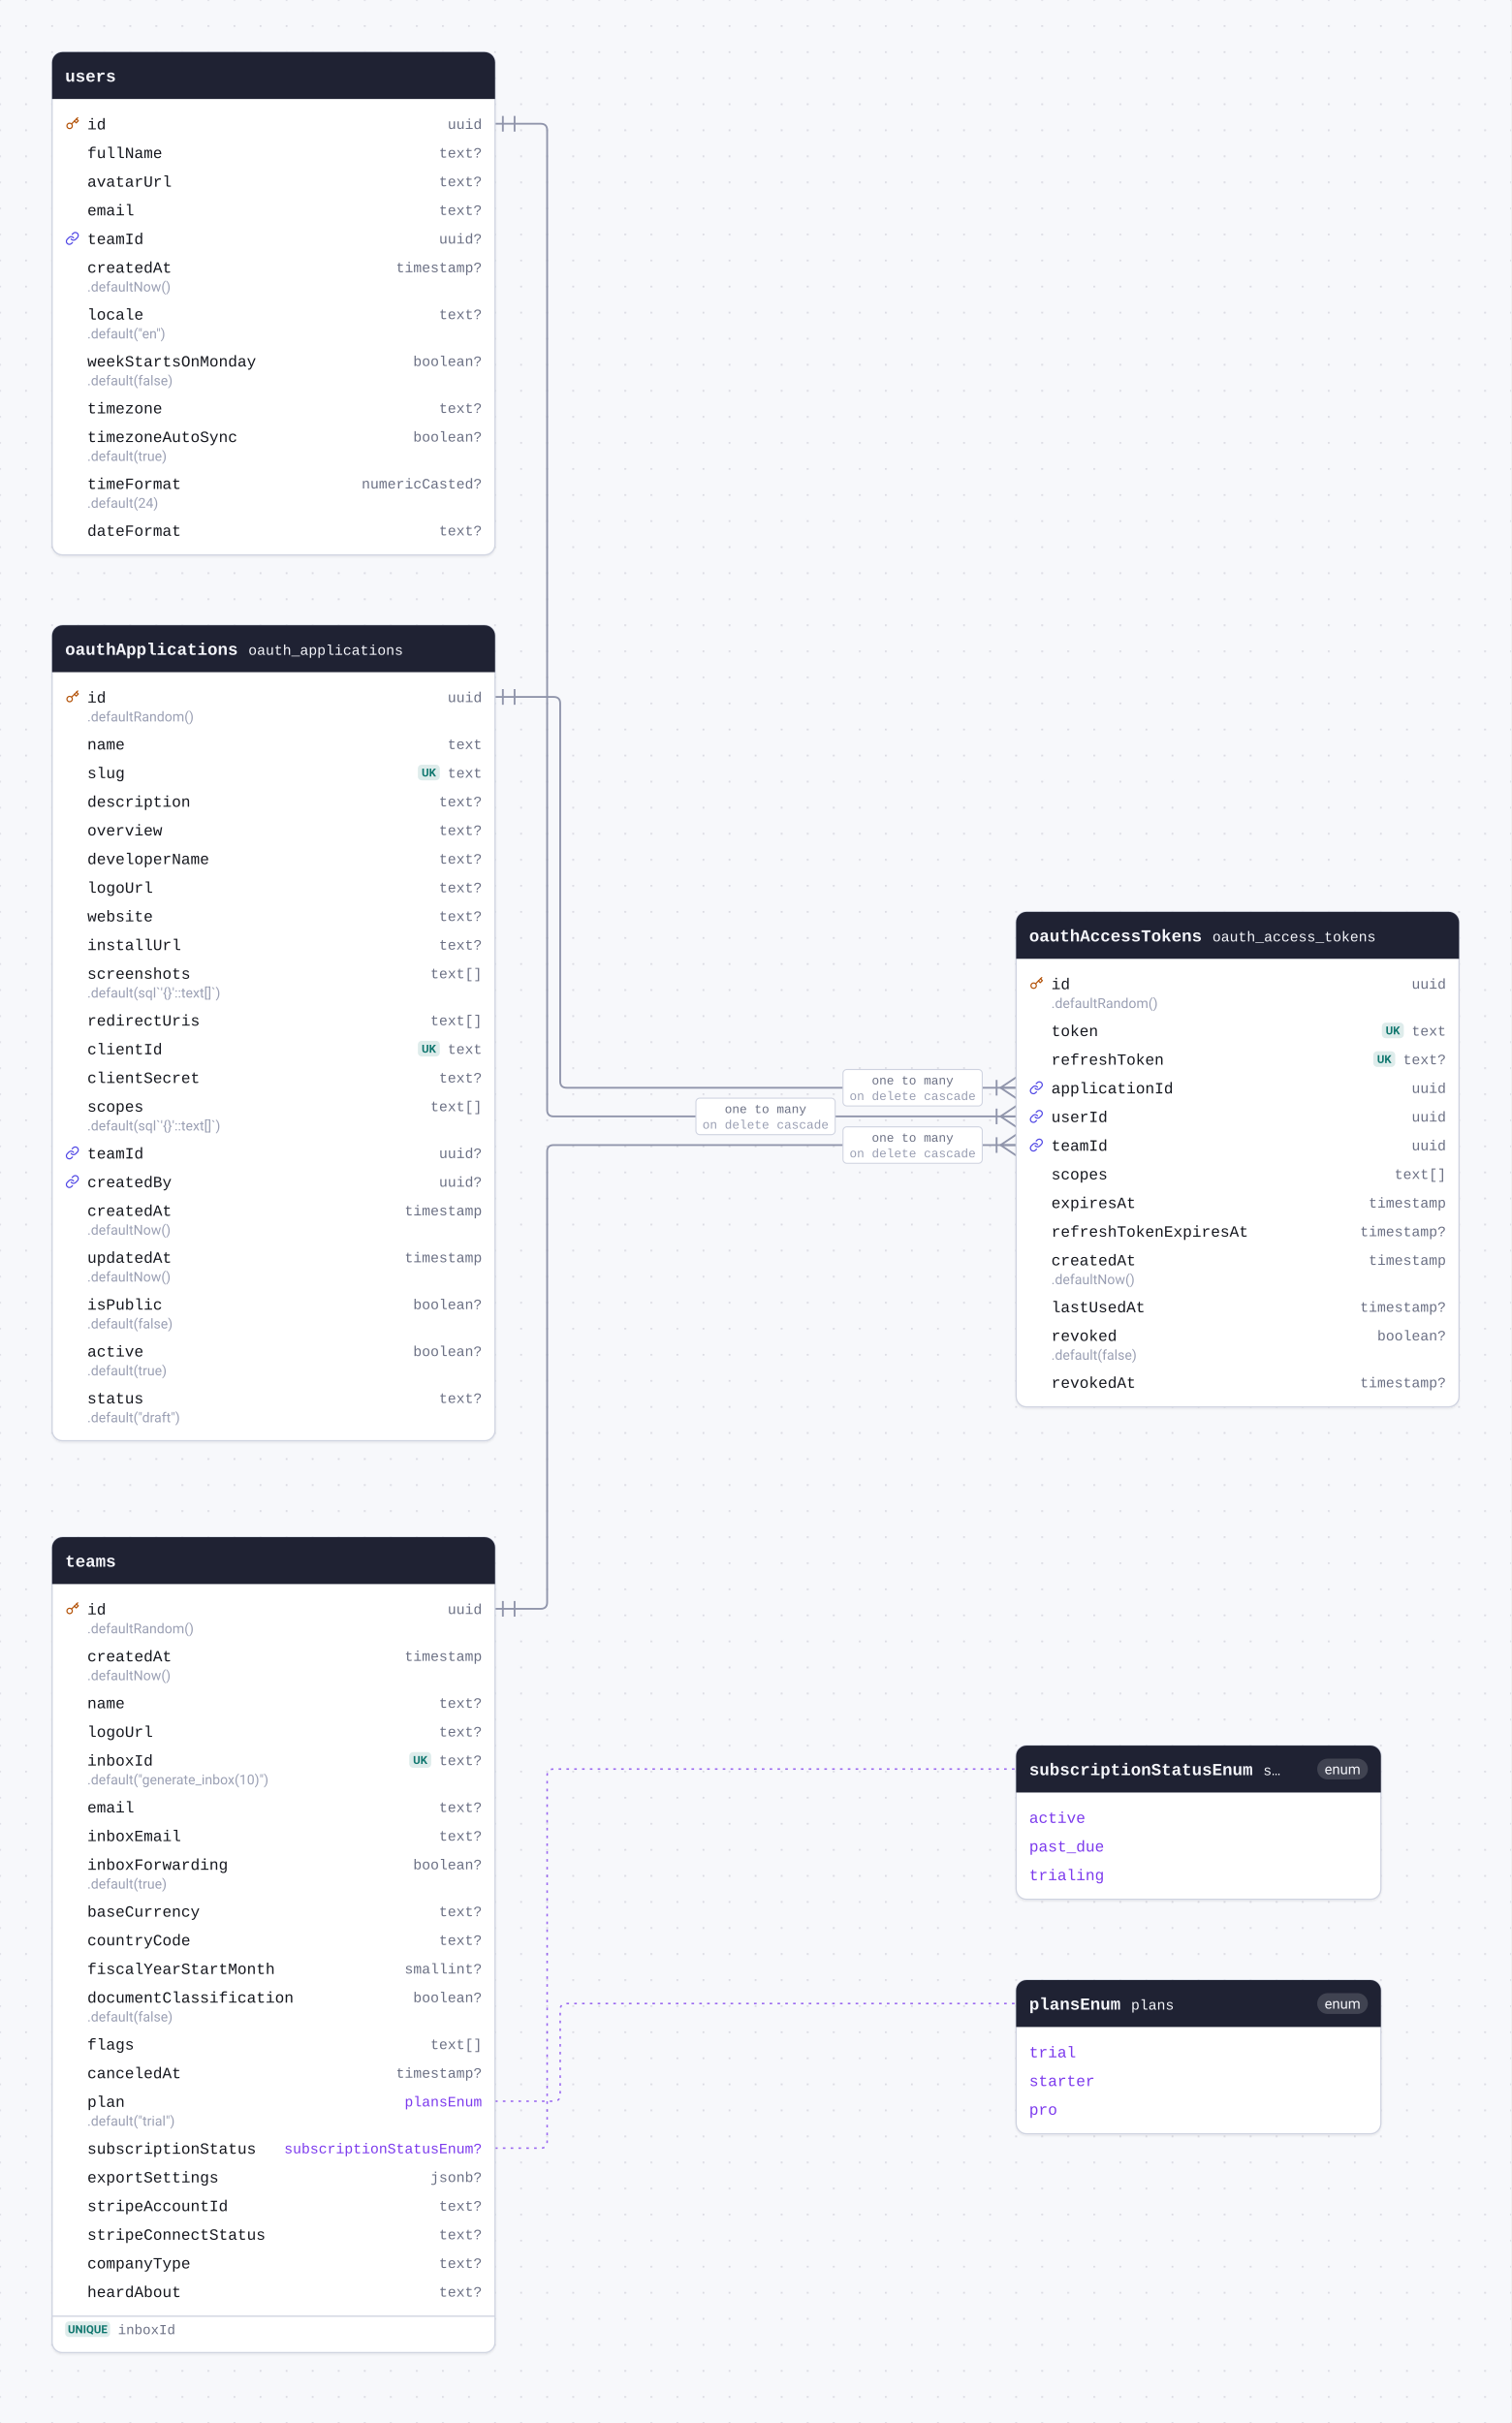
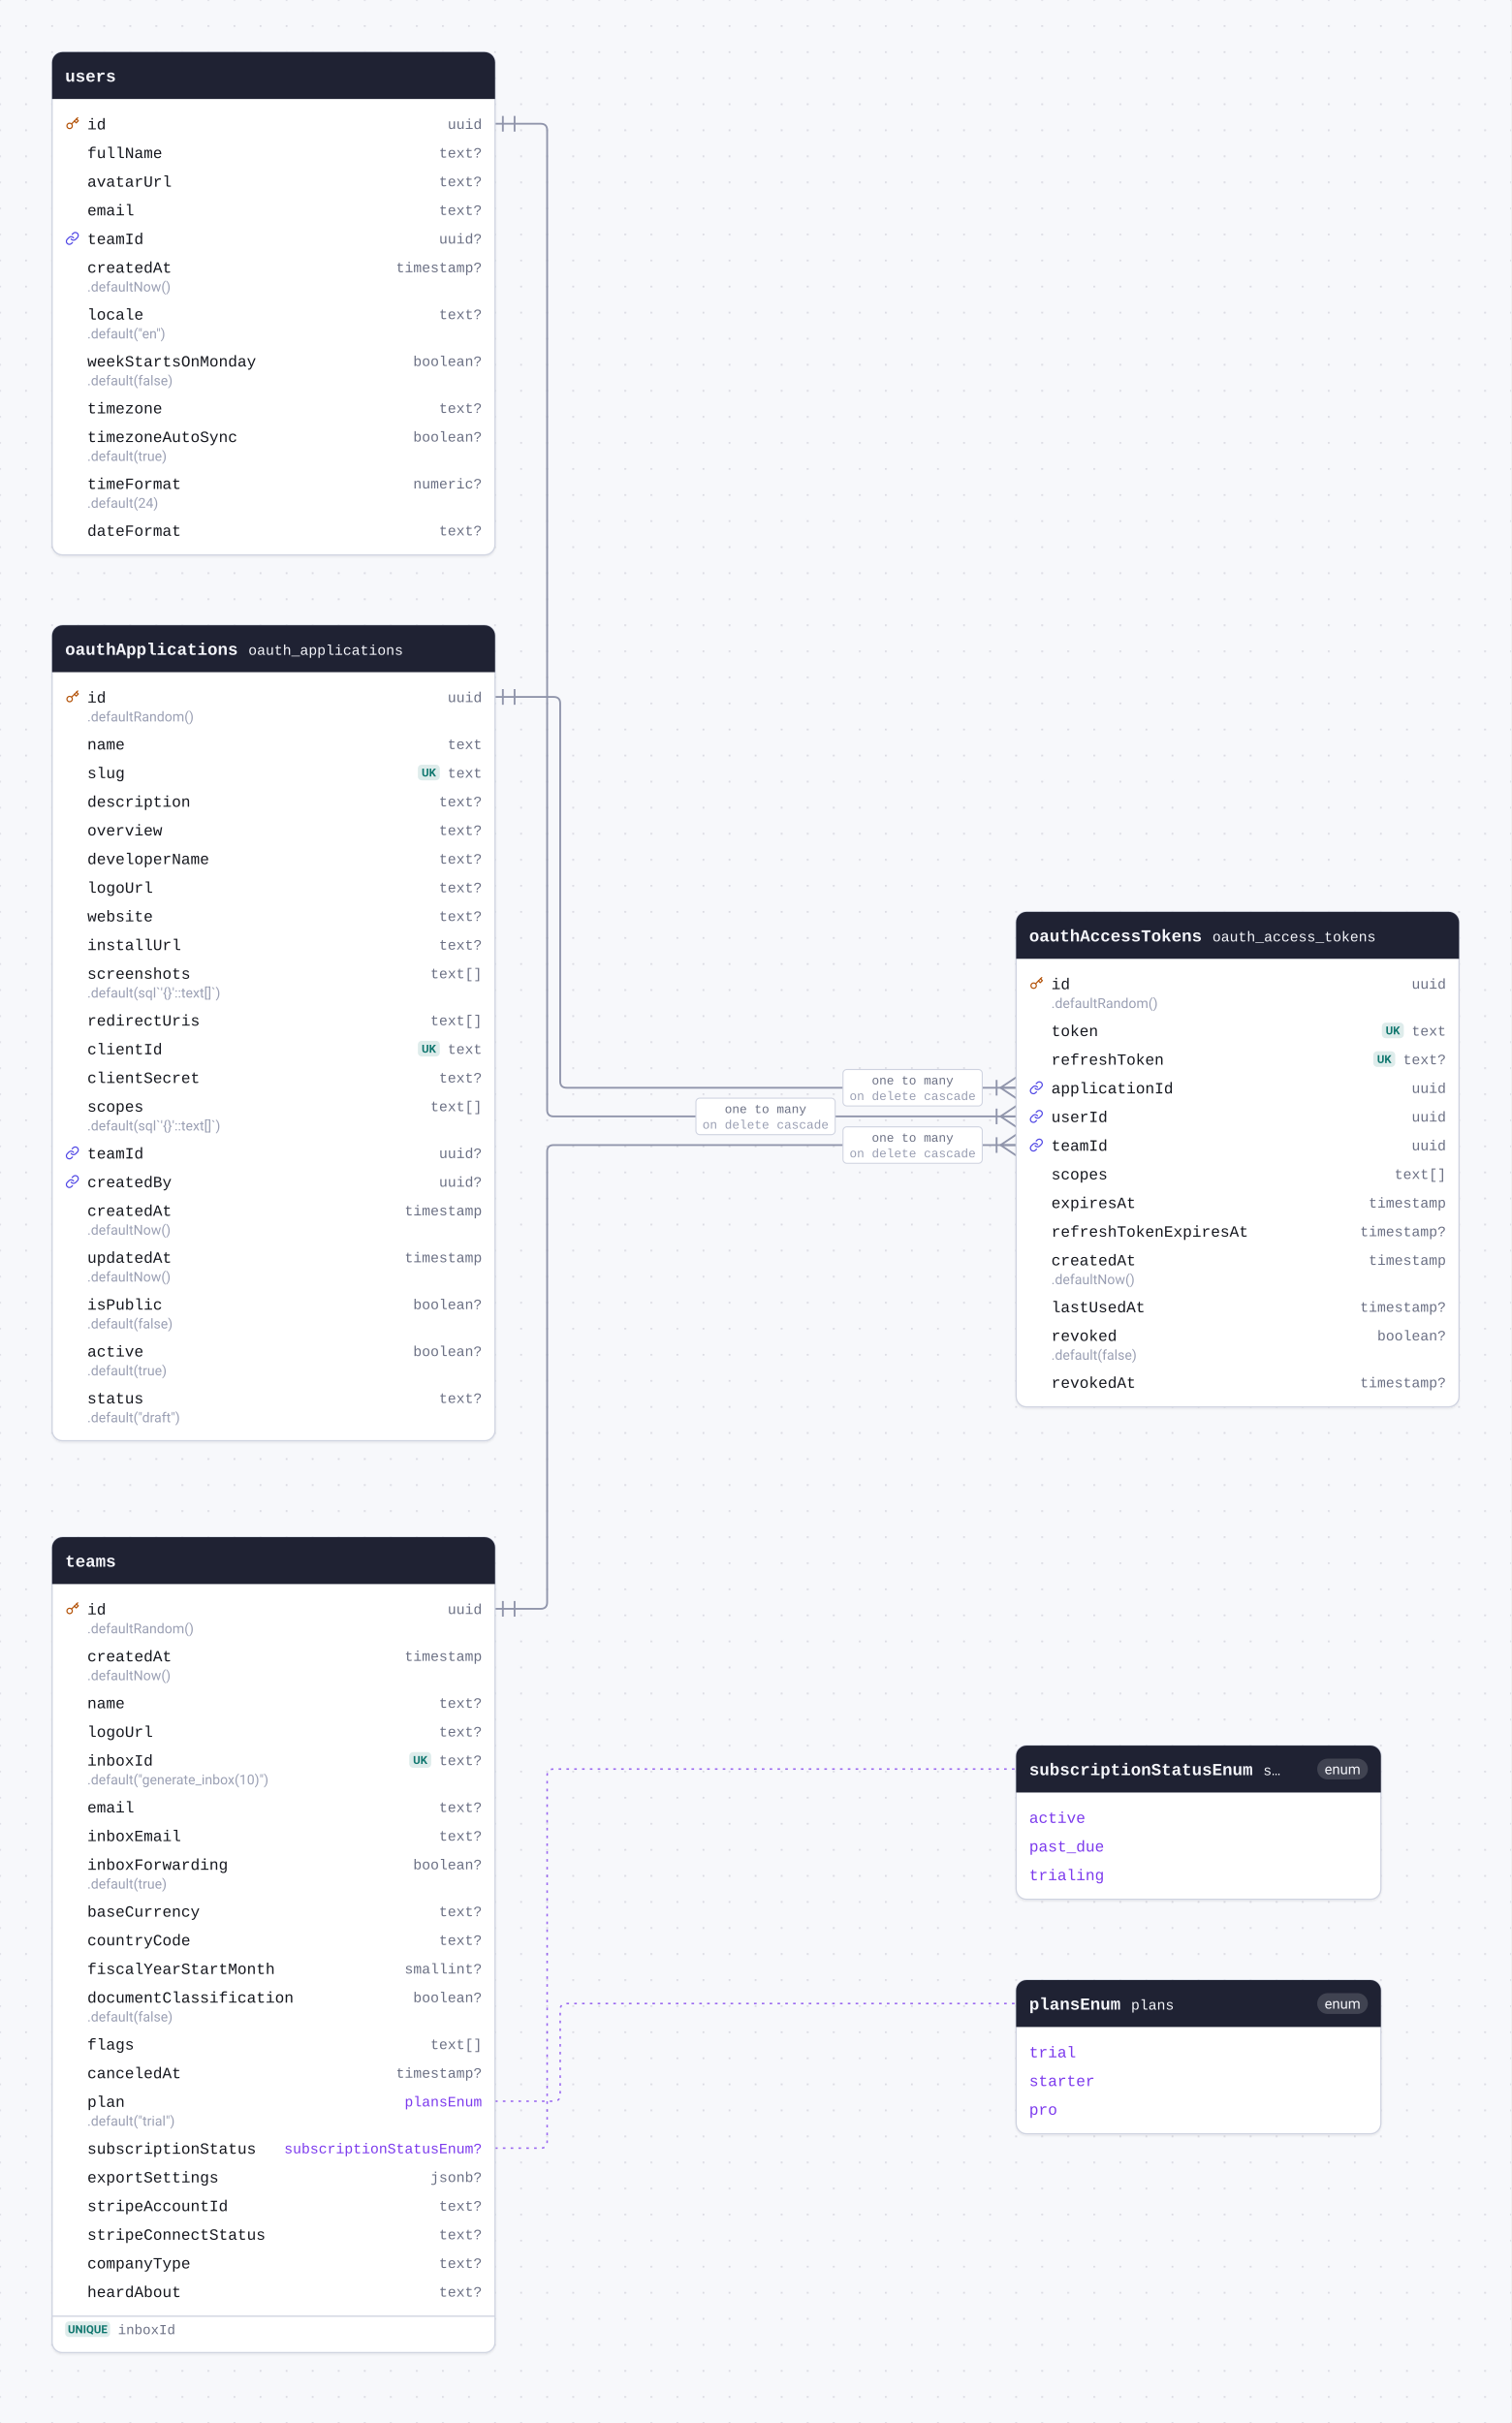
<svg xmlns="http://www.w3.org/2000/svg" width="1160" height="1860" viewBox="0 0 1160 1860">
  <defs>
    <pattern id="dots" x="-0.7" y="-0.7" width="20" height="20" patternUnits="userSpaceOnUse">
      <circle cx="0.7" cy="0.7" r="0.7" fill="#d4d4dc" />
    </pattern>
    <filter id="node-shadow" x="-5%" y="-5%" width="110%" height="115%">
      <feDropShadow dx="0" dy="1" stdDeviation="1" flood-color="#000000" flood-opacity="0.08" />
    </filter>
  </defs>
  <rect x="0" y="0" width="1160" height="1860" fill="#f7f8fb" />
  <rect x="0" y="0" width="1160" height="1860" fill="url(#dots)" />
  <g class="enum-edge">
    <path d="M380 1613L400 1613L 425,1613Q 430,1613 430,1608L 430,1543Q 430,1538 435,1538L760 1538L780 1538" fill="none" stroke="#7c3aed" stroke-width="1.2" stroke-dasharray="2 4" opacity="0.75" />
  </g>
  <g class="enum-edge">
    <path d="M380 1649L400 1649L 415,1649Q 420,1649 420,1644L 420,1363Q 420,1358 425,1358L760 1358L780 1358" fill="none" stroke="#7c3aed" stroke-width="1.2" stroke-dasharray="2 4" opacity="0.75" />
  </g>
  <g class="relation-edge">
    <path d="M380 535L400 535L 425,535Q 430,535 430,540L 430,830Q 430,835 435,835L760 835L780 835" fill="none" stroke="#9095ab" stroke-width="1.4" />
    <g transform="translate(380 535) scale(-1 1)" fill="none" stroke="#9095ab" stroke-width="1.4">
      <path d="M-6 -6 L-6 6" />
      <path d="M-15 -6 L-15 6" />
    </g>
    <g transform="translate(780 835)" fill="none" stroke="#9095ab" stroke-width="1.4">
      <path d="M0 -8 L-12 0 L0 8 M-12 0 L0 0" />
      <path d="M-15 -6 L-15 6" />
    </g>
  </g>
  <g class="relation-edge">
    <path d="M380 95L400 95L 415,95Q 420,95 420,100L 420,852Q 420,857 425,857L760 857L780 857" fill="none" stroke="#9095ab" stroke-width="1.4" />
    <g transform="translate(380 95) scale(-1 1)" fill="none" stroke="#9095ab" stroke-width="1.4">
      <path d="M-6 -6 L-6 6" />
      <path d="M-15 -6 L-15 6" />
    </g>
    <g transform="translate(780 857)" fill="none" stroke="#9095ab" stroke-width="1.4">
      <path d="M0 -8 L-12 0 L0 8 M-12 0 L0 0" />
      <path d="M-15 -6 L-15 6" />
    </g>
  </g>
  <g class="relation-edge">
    <path d="M380 1235L400 1235L 415,1235Q 420,1235 420,1230L 420,884Q 420,879 425,879L760 879L780 879" fill="none" stroke="#9095ab" stroke-width="1.4" />
    <g transform="translate(380 1235) scale(-1 1)" fill="none" stroke="#9095ab" stroke-width="1.4">
      <path d="M-6 -6 L-6 6" />
      <path d="M-15 -6 L-15 6" />
    </g>
    <g transform="translate(780 879)" fill="none" stroke="#9095ab" stroke-width="1.4">
      <path d="M0 -8 L-12 0 L0 8 M-12 0 L0 0" />
      <path d="M-15 -6 L-15 6" />
    </g>
  </g>
  <g class="model-node">
    <clipPath id="node-clip-0">
      <rect x="40" y="1180" width="340" height="626" rx="8" />
    </clipPath>
    <rect x="40" y="1180" width="340" height="626" rx="8" fill="#ffffff" stroke="#cfd3e0" filter="url(#node-shadow)" />
    <rect x="40" y="1180" width="340" height="36" fill="#1f2233" clip-path="url(#node-clip-0)" />
    <text x="50" y="1202.68" font-family="ui-monospace, SF Mono, Menlo, Consolas, Liberation Mono, DejaVu Sans Mono, monospace" font-size="13" font-weight="700" fill="#f4f5fa">teams</text>
    <g transform="translate(50 1229.5) scale(0.46)" fill="none" stroke="#b45309" stroke-width="2" stroke-linecap="round" stroke-linejoin="round">
      <circle cx="7.5" cy="15.5" r="4.5" />
      <path d="m21 2-9.6 9.6" />
      <path d="m15.5 7.5 3 3L22 7l-3-3" />
    </g>
    <text x="67" y="1239.32" font-family="ui-monospace, SF Mono, Menlo, Consolas, Liberation Mono, DejaVu Sans Mono, monospace" font-size="12" fill="#16181f">id</text>
    <text x="370" y="1238.96" font-family="ui-monospace, SF Mono, Menlo, Consolas, Liberation Mono, DejaVu Sans Mono, monospace" font-size="11" text-anchor="end" fill="#6b7084">uuid</text>
    <text x="67" y="1253.78" font-family="ui-sans-serif, -apple-system, Segoe UI, Roboto, Helvetica Neue, Arial, DejaVu Sans, sans-serif" font-size="10.5" fill="#9a9fb3">.defaultRandom()</text>
    <text x="67" y="1275.32" font-family="ui-monospace, SF Mono, Menlo, Consolas, Liberation Mono, DejaVu Sans Mono, monospace" font-size="12" fill="#16181f">createdAt</text>
    <text x="370" y="1274.96" font-family="ui-monospace, SF Mono, Menlo, Consolas, Liberation Mono, DejaVu Sans Mono, monospace" font-size="11" text-anchor="end" fill="#6b7084">timestamp</text>
    <text x="67" y="1289.78" font-family="ui-sans-serif, -apple-system, Segoe UI, Roboto, Helvetica Neue, Arial, DejaVu Sans, sans-serif" font-size="10.5" fill="#9a9fb3">.defaultNow()</text>
    <text x="67" y="1311.32" font-family="ui-monospace, SF Mono, Menlo, Consolas, Liberation Mono, DejaVu Sans Mono, monospace" font-size="12" fill="#16181f">name</text>
    <text x="370" y="1310.96" font-family="ui-monospace, SF Mono, Menlo, Consolas, Liberation Mono, DejaVu Sans Mono, monospace" font-size="11" text-anchor="end" fill="#6b7084">text?</text>
    <text x="67" y="1333.32" font-family="ui-monospace, SF Mono, Menlo, Consolas, Liberation Mono, DejaVu Sans Mono, monospace" font-size="12" fill="#16181f">logoUrl</text>
    <text x="370" y="1332.96" font-family="ui-monospace, SF Mono, Menlo, Consolas, Liberation Mono, DejaVu Sans Mono, monospace" font-size="11" text-anchor="end" fill="#6b7084">text?</text>
    <rect x="314.16" y="1345" width="16.84" height="12" rx="3" fill="#0f766e" fill-opacity="0.14" />
    <text x="322.58" y="1354.06" font-family="ui-sans-serif, -apple-system, Segoe UI, Roboto, Helvetica Neue, Arial, DejaVu Sans, sans-serif" font-size="8.5" font-weight="600" text-anchor="middle" fill="#0f766e">UK</text>
    <text x="67" y="1355.32" font-family="ui-monospace, SF Mono, Menlo, Consolas, Liberation Mono, DejaVu Sans Mono, monospace" font-size="12" fill="#16181f">inboxId</text>
    <text x="370" y="1354.96" font-family="ui-monospace, SF Mono, Menlo, Consolas, Liberation Mono, DejaVu Sans Mono, monospace" font-size="11" text-anchor="end" fill="#6b7084">text?</text>
    <text x="67" y="1369.78" font-family="ui-sans-serif, -apple-system, Segoe UI, Roboto, Helvetica Neue, Arial, DejaVu Sans, sans-serif" font-size="10.5" fill="#9a9fb3">.default("generate_inbox(10)")</text>
    <text x="67" y="1391.32" font-family="ui-monospace, SF Mono, Menlo, Consolas, Liberation Mono, DejaVu Sans Mono, monospace" font-size="12" fill="#16181f">email</text>
    <text x="370" y="1390.96" font-family="ui-monospace, SF Mono, Menlo, Consolas, Liberation Mono, DejaVu Sans Mono, monospace" font-size="11" text-anchor="end" fill="#6b7084">text?</text>
    <text x="67" y="1413.32" font-family="ui-monospace, SF Mono, Menlo, Consolas, Liberation Mono, DejaVu Sans Mono, monospace" font-size="12" fill="#16181f">inboxEmail</text>
    <text x="370" y="1412.96" font-family="ui-monospace, SF Mono, Menlo, Consolas, Liberation Mono, DejaVu Sans Mono, monospace" font-size="11" text-anchor="end" fill="#6b7084">text?</text>
    <text x="67" y="1435.32" font-family="ui-monospace, SF Mono, Menlo, Consolas, Liberation Mono, DejaVu Sans Mono, monospace" font-size="12" fill="#16181f">inboxForwarding</text>
    <text x="370" y="1434.96" font-family="ui-monospace, SF Mono, Menlo, Consolas, Liberation Mono, DejaVu Sans Mono, monospace" font-size="11" text-anchor="end" fill="#6b7084">boolean?</text>
    <text x="67" y="1449.78" font-family="ui-sans-serif, -apple-system, Segoe UI, Roboto, Helvetica Neue, Arial, DejaVu Sans, sans-serif" font-size="10.5" fill="#9a9fb3">.default(true)</text>
    <text x="67" y="1471.32" font-family="ui-monospace, SF Mono, Menlo, Consolas, Liberation Mono, DejaVu Sans Mono, monospace" font-size="12" fill="#16181f">baseCurrency</text>
    <text x="370" y="1470.96" font-family="ui-monospace, SF Mono, Menlo, Consolas, Liberation Mono, DejaVu Sans Mono, monospace" font-size="11" text-anchor="end" fill="#6b7084">text?</text>
    <text x="67" y="1493.32" font-family="ui-monospace, SF Mono, Menlo, Consolas, Liberation Mono, DejaVu Sans Mono, monospace" font-size="12" fill="#16181f">countryCode</text>
    <text x="370" y="1492.96" font-family="ui-monospace, SF Mono, Menlo, Consolas, Liberation Mono, DejaVu Sans Mono, monospace" font-size="11" text-anchor="end" fill="#6b7084">text?</text>
    <text x="67" y="1515.32" font-family="ui-monospace, SF Mono, Menlo, Consolas, Liberation Mono, DejaVu Sans Mono, monospace" font-size="12" fill="#16181f">fiscalYearStartMonth</text>
    <text x="370" y="1514.96" font-family="ui-monospace, SF Mono, Menlo, Consolas, Liberation Mono, DejaVu Sans Mono, monospace" font-size="11" text-anchor="end" fill="#6b7084">smallint?</text>
    <text x="67" y="1537.32" font-family="ui-monospace, SF Mono, Menlo, Consolas, Liberation Mono, DejaVu Sans Mono, monospace" font-size="12" fill="#16181f">documentClassification</text>
    <text x="370" y="1536.96" font-family="ui-monospace, SF Mono, Menlo, Consolas, Liberation Mono, DejaVu Sans Mono, monospace" font-size="11" text-anchor="end" fill="#6b7084">boolean?</text>
    <text x="67" y="1551.78" font-family="ui-sans-serif, -apple-system, Segoe UI, Roboto, Helvetica Neue, Arial, DejaVu Sans, sans-serif" font-size="10.5" fill="#9a9fb3">.default(false)</text>
    <text x="67" y="1573.32" font-family="ui-monospace, SF Mono, Menlo, Consolas, Liberation Mono, DejaVu Sans Mono, monospace" font-size="12" fill="#16181f">flags</text>
    <text x="370" y="1572.96" font-family="ui-monospace, SF Mono, Menlo, Consolas, Liberation Mono, DejaVu Sans Mono, monospace" font-size="11" text-anchor="end" fill="#6b7084">text[]</text>
    <text x="67" y="1595.32" font-family="ui-monospace, SF Mono, Menlo, Consolas, Liberation Mono, DejaVu Sans Mono, monospace" font-size="12" fill="#16181f">canceledAt</text>
    <text x="370" y="1594.96" font-family="ui-monospace, SF Mono, Menlo, Consolas, Liberation Mono, DejaVu Sans Mono, monospace" font-size="11" text-anchor="end" fill="#6b7084">timestamp?</text>
    <text x="67" y="1617.32" font-family="ui-monospace, SF Mono, Menlo, Consolas, Liberation Mono, DejaVu Sans Mono, monospace" font-size="12" fill="#16181f">plan</text>
    <text x="370" y="1616.96" font-family="ui-monospace, SF Mono, Menlo, Consolas, Liberation Mono, DejaVu Sans Mono, monospace" font-size="11" text-anchor="end" fill="#7c3aed">plansEnum</text>
    <text x="67" y="1631.78" font-family="ui-sans-serif, -apple-system, Segoe UI, Roboto, Helvetica Neue, Arial, DejaVu Sans, sans-serif" font-size="10.5" fill="#9a9fb3">.default("trial")</text>
    <text x="67" y="1653.32" font-family="ui-monospace, SF Mono, Menlo, Consolas, Liberation Mono, DejaVu Sans Mono, monospace" font-size="12" fill="#16181f">subscriptionStatus</text>
    <text x="370" y="1652.96" font-family="ui-monospace, SF Mono, Menlo, Consolas, Liberation Mono, DejaVu Sans Mono, monospace" font-size="11" text-anchor="end" fill="#7c3aed">subscriptionStatusEnum?</text>
    <text x="67" y="1675.32" font-family="ui-monospace, SF Mono, Menlo, Consolas, Liberation Mono, DejaVu Sans Mono, monospace" font-size="12" fill="#16181f">exportSettings</text>
    <text x="370" y="1674.96" font-family="ui-monospace, SF Mono, Menlo, Consolas, Liberation Mono, DejaVu Sans Mono, monospace" font-size="11" text-anchor="end" fill="#6b7084">jsonb?</text>
    <text x="67" y="1697.32" font-family="ui-monospace, SF Mono, Menlo, Consolas, Liberation Mono, DejaVu Sans Mono, monospace" font-size="12" fill="#16181f">stripeAccountId</text>
    <text x="370" y="1696.96" font-family="ui-monospace, SF Mono, Menlo, Consolas, Liberation Mono, DejaVu Sans Mono, monospace" font-size="11" text-anchor="end" fill="#6b7084">text?</text>
    <text x="67" y="1719.32" font-family="ui-monospace, SF Mono, Menlo, Consolas, Liberation Mono, DejaVu Sans Mono, monospace" font-size="12" fill="#16181f">stripeConnectStatus</text>
    <text x="370" y="1718.96" font-family="ui-monospace, SF Mono, Menlo, Consolas, Liberation Mono, DejaVu Sans Mono, monospace" font-size="11" text-anchor="end" fill="#6b7084">text?</text>
    <text x="67" y="1741.32" font-family="ui-monospace, SF Mono, Menlo, Consolas, Liberation Mono, DejaVu Sans Mono, monospace" font-size="12" fill="#16181f">companyType</text>
    <text x="370" y="1740.96" font-family="ui-monospace, SF Mono, Menlo, Consolas, Liberation Mono, DejaVu Sans Mono, monospace" font-size="11" text-anchor="end" fill="#6b7084">text?</text>
    <text x="67" y="1763.32" font-family="ui-monospace, SF Mono, Menlo, Consolas, Liberation Mono, DejaVu Sans Mono, monospace" font-size="12" fill="#16181f">heardAbout</text>
    <text x="370" y="1762.96" font-family="ui-monospace, SF Mono, Menlo, Consolas, Liberation Mono, DejaVu Sans Mono, monospace" font-size="11" text-anchor="end" fill="#6b7084">text?</text>
    <path d="M40 1778H380" stroke="#cfd3e0" stroke-width="1" />
    <rect x="50" y="1782" width="34.52" height="12" rx="3" fill="#0f766e" fill-opacity="0.14" />
    <text x="67.26" y="1791.06" font-family="ui-sans-serif, -apple-system, Segoe UI, Roboto, Helvetica Neue, Arial, DejaVu Sans, sans-serif" font-size="8.5" font-weight="600" text-anchor="middle" fill="#0f766e">UNIQUE</text>
    <text x="90.52" y="1791.78" font-family="ui-monospace, SF Mono, Menlo, Consolas, Liberation Mono, DejaVu Sans Mono, monospace" font-size="10.5" fill="#6b7084">inboxId</text>
  </g>
  <g class="model-node">
    <clipPath id="node-clip-1">
      <rect x="40" y="40" width="340" height="386" rx="8" />
    </clipPath>
    <rect x="40" y="40" width="340" height="386" rx="8" fill="#ffffff" stroke="#cfd3e0" filter="url(#node-shadow)" />
    <rect x="40" y="40" width="340" height="36" fill="#1f2233" clip-path="url(#node-clip-1)" />
    <text x="50" y="62.68" font-family="ui-monospace, SF Mono, Menlo, Consolas, Liberation Mono, DejaVu Sans Mono, monospace" font-size="13" font-weight="700" fill="#f4f5fa">users</text>
    <g transform="translate(50 89.5) scale(0.46)" fill="none" stroke="#b45309" stroke-width="2" stroke-linecap="round" stroke-linejoin="round">
      <circle cx="7.5" cy="15.5" r="4.5" />
      <path d="m21 2-9.6 9.6" />
      <path d="m15.5 7.5 3 3L22 7l-3-3" />
    </g>
    <text x="67" y="99.32" font-family="ui-monospace, SF Mono, Menlo, Consolas, Liberation Mono, DejaVu Sans Mono, monospace" font-size="12" fill="#16181f">id</text>
    <text x="370" y="98.96" font-family="ui-monospace, SF Mono, Menlo, Consolas, Liberation Mono, DejaVu Sans Mono, monospace" font-size="11" text-anchor="end" fill="#6b7084">uuid</text>
    <text x="67" y="121.32" font-family="ui-monospace, SF Mono, Menlo, Consolas, Liberation Mono, DejaVu Sans Mono, monospace" font-size="12" fill="#16181f">fullName</text>
    <text x="370" y="120.96" font-family="ui-monospace, SF Mono, Menlo, Consolas, Liberation Mono, DejaVu Sans Mono, monospace" font-size="11" text-anchor="end" fill="#6b7084">text?</text>
    <text x="67" y="143.32" font-family="ui-monospace, SF Mono, Menlo, Consolas, Liberation Mono, DejaVu Sans Mono, monospace" font-size="12" fill="#16181f">avatarUrl</text>
    <text x="370" y="142.96" font-family="ui-monospace, SF Mono, Menlo, Consolas, Liberation Mono, DejaVu Sans Mono, monospace" font-size="11" text-anchor="end" fill="#6b7084">text?</text>
    <text x="67" y="165.32" font-family="ui-monospace, SF Mono, Menlo, Consolas, Liberation Mono, DejaVu Sans Mono, monospace" font-size="12" fill="#16181f">email</text>
    <text x="370" y="164.96" font-family="ui-monospace, SF Mono, Menlo, Consolas, Liberation Mono, DejaVu Sans Mono, monospace" font-size="11" text-anchor="end" fill="#6b7084">text?</text>
    <g transform="translate(50 177.5) scale(0.46)" fill="none" stroke="#4f46e5" stroke-width="2" stroke-linecap="round" stroke-linejoin="round">
      <path d="M10 13a5 5 0 0 0 7.54.54l3-3a5 5 0 0 0-7.07-7.07l-1.72 1.71" />
      <path d="M14 11a5 5 0 0 0-7.54-.54l-3 3a5 5 0 0 0 7.07 7.07l1.71-1.71" />
    </g>
    <text x="67" y="187.32" font-family="ui-monospace, SF Mono, Menlo, Consolas, Liberation Mono, DejaVu Sans Mono, monospace" font-size="12" fill="#16181f">teamId</text>
    <text x="370" y="186.96" font-family="ui-monospace, SF Mono, Menlo, Consolas, Liberation Mono, DejaVu Sans Mono, monospace" font-size="11" text-anchor="end" fill="#6b7084">uuid?</text>
    <text x="67" y="209.32" font-family="ui-monospace, SF Mono, Menlo, Consolas, Liberation Mono, DejaVu Sans Mono, monospace" font-size="12" fill="#16181f">createdAt</text>
    <text x="370" y="208.96" font-family="ui-monospace, SF Mono, Menlo, Consolas, Liberation Mono, DejaVu Sans Mono, monospace" font-size="11" text-anchor="end" fill="#6b7084">timestamp?</text>
    <text x="67" y="223.78" font-family="ui-sans-serif, -apple-system, Segoe UI, Roboto, Helvetica Neue, Arial, DejaVu Sans, sans-serif" font-size="10.5" fill="#9a9fb3">.defaultNow()</text>
    <text x="67" y="245.32" font-family="ui-monospace, SF Mono, Menlo, Consolas, Liberation Mono, DejaVu Sans Mono, monospace" font-size="12" fill="#16181f">locale</text>
    <text x="370" y="244.96" font-family="ui-monospace, SF Mono, Menlo, Consolas, Liberation Mono, DejaVu Sans Mono, monospace" font-size="11" text-anchor="end" fill="#6b7084">text?</text>
    <text x="67" y="259.78" font-family="ui-sans-serif, -apple-system, Segoe UI, Roboto, Helvetica Neue, Arial, DejaVu Sans, sans-serif" font-size="10.5" fill="#9a9fb3">.default("en")</text>
    <text x="67" y="281.32" font-family="ui-monospace, SF Mono, Menlo, Consolas, Liberation Mono, DejaVu Sans Mono, monospace" font-size="12" fill="#16181f">weekStartsOnMonday</text>
    <text x="370" y="280.96" font-family="ui-monospace, SF Mono, Menlo, Consolas, Liberation Mono, DejaVu Sans Mono, monospace" font-size="11" text-anchor="end" fill="#6b7084">boolean?</text>
    <text x="67" y="295.78" font-family="ui-sans-serif, -apple-system, Segoe UI, Roboto, Helvetica Neue, Arial, DejaVu Sans, sans-serif" font-size="10.5" fill="#9a9fb3">.default(false)</text>
    <text x="67" y="317.32" font-family="ui-monospace, SF Mono, Menlo, Consolas, Liberation Mono, DejaVu Sans Mono, monospace" font-size="12" fill="#16181f">timezone</text>
    <text x="370" y="316.96" font-family="ui-monospace, SF Mono, Menlo, Consolas, Liberation Mono, DejaVu Sans Mono, monospace" font-size="11" text-anchor="end" fill="#6b7084">text?</text>
    <text x="67" y="339.32" font-family="ui-monospace, SF Mono, Menlo, Consolas, Liberation Mono, DejaVu Sans Mono, monospace" font-size="12" fill="#16181f">timezoneAutoSync</text>
    <text x="370" y="338.96" font-family="ui-monospace, SF Mono, Menlo, Consolas, Liberation Mono, DejaVu Sans Mono, monospace" font-size="11" text-anchor="end" fill="#6b7084">boolean?</text>
    <text x="67" y="353.78" font-family="ui-sans-serif, -apple-system, Segoe UI, Roboto, Helvetica Neue, Arial, DejaVu Sans, sans-serif" font-size="10.5" fill="#9a9fb3">.default(true)</text>
    <text x="67" y="375.32" font-family="ui-monospace, SF Mono, Menlo, Consolas, Liberation Mono, DejaVu Sans Mono, monospace" font-size="12" fill="#16181f">timeFormat</text>
-     <text x="370" y="374.96" font-family="ui-monospace, SF Mono, Menlo, Consolas, Liberation Mono, DejaVu Sans Mono, monospace" font-size="11" text-anchor="end" fill="#6b7084">numericCasted?</text>
+     <text x="370" y="374.96" font-family="ui-monospace, SF Mono, Menlo, Consolas, Liberation Mono, DejaVu Sans Mono, monospace" font-size="11" text-anchor="end" fill="#6b7084">numeric?</text>
    <text x="67" y="389.78" font-family="ui-sans-serif, -apple-system, Segoe UI, Roboto, Helvetica Neue, Arial, DejaVu Sans, sans-serif" font-size="10.5" fill="#9a9fb3">.default(24)</text>
    <text x="67" y="411.32" font-family="ui-monospace, SF Mono, Menlo, Consolas, Liberation Mono, DejaVu Sans Mono, monospace" font-size="12" fill="#16181f">dateFormat</text>
    <text x="370" y="410.96" font-family="ui-monospace, SF Mono, Menlo, Consolas, Liberation Mono, DejaVu Sans Mono, monospace" font-size="11" text-anchor="end" fill="#6b7084">text?</text>
  </g>
  <g class="model-node">
    <clipPath id="node-clip-2">
      <rect x="40" y="480" width="340" height="626" rx="8" />
    </clipPath>
    <rect x="40" y="480" width="340" height="626" rx="8" fill="#ffffff" stroke="#cfd3e0" filter="url(#node-shadow)" />
    <rect x="40" y="480" width="340" height="36" fill="#1f2233" clip-path="url(#node-clip-2)" />
    <text x="50" y="502.68" font-family="ui-monospace, SF Mono, Menlo, Consolas, Liberation Mono, DejaVu Sans Mono, monospace" font-size="13" font-weight="700" fill="#f4f5fa">oauthApplications<tspan dx="8" font-size="11" font-weight="400" opacity="0.6">oauth_applications</tspan>
    </text>
    <g transform="translate(50 529.5) scale(0.46)" fill="none" stroke="#b45309" stroke-width="2" stroke-linecap="round" stroke-linejoin="round">
      <circle cx="7.5" cy="15.5" r="4.5" />
      <path d="m21 2-9.6 9.6" />
      <path d="m15.5 7.5 3 3L22 7l-3-3" />
    </g>
    <text x="67" y="539.32" font-family="ui-monospace, SF Mono, Menlo, Consolas, Liberation Mono, DejaVu Sans Mono, monospace" font-size="12" fill="#16181f">id</text>
    <text x="370" y="538.96" font-family="ui-monospace, SF Mono, Menlo, Consolas, Liberation Mono, DejaVu Sans Mono, monospace" font-size="11" text-anchor="end" fill="#6b7084">uuid</text>
    <text x="67" y="553.78" font-family="ui-sans-serif, -apple-system, Segoe UI, Roboto, Helvetica Neue, Arial, DejaVu Sans, sans-serif" font-size="10.5" fill="#9a9fb3">.defaultRandom()</text>
    <text x="67" y="575.32" font-family="ui-monospace, SF Mono, Menlo, Consolas, Liberation Mono, DejaVu Sans Mono, monospace" font-size="12" fill="#16181f">name</text>
    <text x="370" y="574.96" font-family="ui-monospace, SF Mono, Menlo, Consolas, Liberation Mono, DejaVu Sans Mono, monospace" font-size="11" text-anchor="end" fill="#6b7084">text</text>
    <rect x="320.76" y="587" width="16.84" height="12" rx="3" fill="#0f766e" fill-opacity="0.14" />
    <text x="329.18" y="596.06" font-family="ui-sans-serif, -apple-system, Segoe UI, Roboto, Helvetica Neue, Arial, DejaVu Sans, sans-serif" font-size="8.5" font-weight="600" text-anchor="middle" fill="#0f766e">UK</text>
    <text x="67" y="597.32" font-family="ui-monospace, SF Mono, Menlo, Consolas, Liberation Mono, DejaVu Sans Mono, monospace" font-size="12" fill="#16181f">slug</text>
    <text x="370" y="596.96" font-family="ui-monospace, SF Mono, Menlo, Consolas, Liberation Mono, DejaVu Sans Mono, monospace" font-size="11" text-anchor="end" fill="#6b7084">text</text>
    <text x="67" y="619.32" font-family="ui-monospace, SF Mono, Menlo, Consolas, Liberation Mono, DejaVu Sans Mono, monospace" font-size="12" fill="#16181f">description</text>
    <text x="370" y="618.96" font-family="ui-monospace, SF Mono, Menlo, Consolas, Liberation Mono, DejaVu Sans Mono, monospace" font-size="11" text-anchor="end" fill="#6b7084">text?</text>
    <text x="67" y="641.32" font-family="ui-monospace, SF Mono, Menlo, Consolas, Liberation Mono, DejaVu Sans Mono, monospace" font-size="12" fill="#16181f">overview</text>
    <text x="370" y="640.96" font-family="ui-monospace, SF Mono, Menlo, Consolas, Liberation Mono, DejaVu Sans Mono, monospace" font-size="11" text-anchor="end" fill="#6b7084">text?</text>
    <text x="67" y="663.32" font-family="ui-monospace, SF Mono, Menlo, Consolas, Liberation Mono, DejaVu Sans Mono, monospace" font-size="12" fill="#16181f">developerName</text>
    <text x="370" y="662.96" font-family="ui-monospace, SF Mono, Menlo, Consolas, Liberation Mono, DejaVu Sans Mono, monospace" font-size="11" text-anchor="end" fill="#6b7084">text?</text>
    <text x="67" y="685.32" font-family="ui-monospace, SF Mono, Menlo, Consolas, Liberation Mono, DejaVu Sans Mono, monospace" font-size="12" fill="#16181f">logoUrl</text>
    <text x="370" y="684.96" font-family="ui-monospace, SF Mono, Menlo, Consolas, Liberation Mono, DejaVu Sans Mono, monospace" font-size="11" text-anchor="end" fill="#6b7084">text?</text>
    <text x="67" y="707.32" font-family="ui-monospace, SF Mono, Menlo, Consolas, Liberation Mono, DejaVu Sans Mono, monospace" font-size="12" fill="#16181f">website</text>
    <text x="370" y="706.96" font-family="ui-monospace, SF Mono, Menlo, Consolas, Liberation Mono, DejaVu Sans Mono, monospace" font-size="11" text-anchor="end" fill="#6b7084">text?</text>
    <text x="67" y="729.32" font-family="ui-monospace, SF Mono, Menlo, Consolas, Liberation Mono, DejaVu Sans Mono, monospace" font-size="12" fill="#16181f">installUrl</text>
    <text x="370" y="728.96" font-family="ui-monospace, SF Mono, Menlo, Consolas, Liberation Mono, DejaVu Sans Mono, monospace" font-size="11" text-anchor="end" fill="#6b7084">text?</text>
    <text x="67" y="751.32" font-family="ui-monospace, SF Mono, Menlo, Consolas, Liberation Mono, DejaVu Sans Mono, monospace" font-size="12" fill="#16181f">screenshots</text>
    <text x="370" y="750.96" font-family="ui-monospace, SF Mono, Menlo, Consolas, Liberation Mono, DejaVu Sans Mono, monospace" font-size="11" text-anchor="end" fill="#6b7084">text[]</text>
    <text x="67" y="765.78" font-family="ui-sans-serif, -apple-system, Segoe UI, Roboto, Helvetica Neue, Arial, DejaVu Sans, sans-serif" font-size="10.5" fill="#9a9fb3">.default(sql`'{}'::text[]`)</text>
    <text x="67" y="787.32" font-family="ui-monospace, SF Mono, Menlo, Consolas, Liberation Mono, DejaVu Sans Mono, monospace" font-size="12" fill="#16181f">redirectUris</text>
    <text x="370" y="786.96" font-family="ui-monospace, SF Mono, Menlo, Consolas, Liberation Mono, DejaVu Sans Mono, monospace" font-size="11" text-anchor="end" fill="#6b7084">text[]</text>
    <rect x="320.76" y="799" width="16.84" height="12" rx="3" fill="#0f766e" fill-opacity="0.14" />
    <text x="329.18" y="808.06" font-family="ui-sans-serif, -apple-system, Segoe UI, Roboto, Helvetica Neue, Arial, DejaVu Sans, sans-serif" font-size="8.5" font-weight="600" text-anchor="middle" fill="#0f766e">UK</text>
    <text x="67" y="809.32" font-family="ui-monospace, SF Mono, Menlo, Consolas, Liberation Mono, DejaVu Sans Mono, monospace" font-size="12" fill="#16181f">clientId</text>
    <text x="370" y="808.96" font-family="ui-monospace, SF Mono, Menlo, Consolas, Liberation Mono, DejaVu Sans Mono, monospace" font-size="11" text-anchor="end" fill="#6b7084">text</text>
    <text x="67" y="831.32" font-family="ui-monospace, SF Mono, Menlo, Consolas, Liberation Mono, DejaVu Sans Mono, monospace" font-size="12" fill="#16181f">clientSecret</text>
    <text x="370" y="830.96" font-family="ui-monospace, SF Mono, Menlo, Consolas, Liberation Mono, DejaVu Sans Mono, monospace" font-size="11" text-anchor="end" fill="#6b7084">text?</text>
    <text x="67" y="853.32" font-family="ui-monospace, SF Mono, Menlo, Consolas, Liberation Mono, DejaVu Sans Mono, monospace" font-size="12" fill="#16181f">scopes</text>
    <text x="370" y="852.96" font-family="ui-monospace, SF Mono, Menlo, Consolas, Liberation Mono, DejaVu Sans Mono, monospace" font-size="11" text-anchor="end" fill="#6b7084">text[]</text>
    <text x="67" y="867.78" font-family="ui-sans-serif, -apple-system, Segoe UI, Roboto, Helvetica Neue, Arial, DejaVu Sans, sans-serif" font-size="10.5" fill="#9a9fb3">.default(sql`'{}'::text[]`)</text>
    <g transform="translate(50 879.5) scale(0.46)" fill="none" stroke="#4f46e5" stroke-width="2" stroke-linecap="round" stroke-linejoin="round">
      <path d="M10 13a5 5 0 0 0 7.54.54l3-3a5 5 0 0 0-7.07-7.07l-1.72 1.71" />
      <path d="M14 11a5 5 0 0 0-7.54-.54l-3 3a5 5 0 0 0 7.07 7.07l1.71-1.71" />
    </g>
    <text x="67" y="889.32" font-family="ui-monospace, SF Mono, Menlo, Consolas, Liberation Mono, DejaVu Sans Mono, monospace" font-size="12" fill="#16181f">teamId</text>
    <text x="370" y="888.96" font-family="ui-monospace, SF Mono, Menlo, Consolas, Liberation Mono, DejaVu Sans Mono, monospace" font-size="11" text-anchor="end" fill="#6b7084">uuid?</text>
    <g transform="translate(50 901.5) scale(0.46)" fill="none" stroke="#4f46e5" stroke-width="2" stroke-linecap="round" stroke-linejoin="round">
      <path d="M10 13a5 5 0 0 0 7.54.54l3-3a5 5 0 0 0-7.07-7.07l-1.72 1.71" />
      <path d="M14 11a5 5 0 0 0-7.54-.54l-3 3a5 5 0 0 0 7.07 7.07l1.71-1.71" />
    </g>
    <text x="67" y="911.32" font-family="ui-monospace, SF Mono, Menlo, Consolas, Liberation Mono, DejaVu Sans Mono, monospace" font-size="12" fill="#16181f">createdBy</text>
    <text x="370" y="910.96" font-family="ui-monospace, SF Mono, Menlo, Consolas, Liberation Mono, DejaVu Sans Mono, monospace" font-size="11" text-anchor="end" fill="#6b7084">uuid?</text>
    <text x="67" y="933.32" font-family="ui-monospace, SF Mono, Menlo, Consolas, Liberation Mono, DejaVu Sans Mono, monospace" font-size="12" fill="#16181f">createdAt</text>
    <text x="370" y="932.96" font-family="ui-monospace, SF Mono, Menlo, Consolas, Liberation Mono, DejaVu Sans Mono, monospace" font-size="11" text-anchor="end" fill="#6b7084">timestamp</text>
    <text x="67" y="947.78" font-family="ui-sans-serif, -apple-system, Segoe UI, Roboto, Helvetica Neue, Arial, DejaVu Sans, sans-serif" font-size="10.5" fill="#9a9fb3">.defaultNow()</text>
    <text x="67" y="969.32" font-family="ui-monospace, SF Mono, Menlo, Consolas, Liberation Mono, DejaVu Sans Mono, monospace" font-size="12" fill="#16181f">updatedAt</text>
    <text x="370" y="968.96" font-family="ui-monospace, SF Mono, Menlo, Consolas, Liberation Mono, DejaVu Sans Mono, monospace" font-size="11" text-anchor="end" fill="#6b7084">timestamp</text>
    <text x="67" y="983.78" font-family="ui-sans-serif, -apple-system, Segoe UI, Roboto, Helvetica Neue, Arial, DejaVu Sans, sans-serif" font-size="10.5" fill="#9a9fb3">.defaultNow()</text>
    <text x="67" y="1005.32" font-family="ui-monospace, SF Mono, Menlo, Consolas, Liberation Mono, DejaVu Sans Mono, monospace" font-size="12" fill="#16181f">isPublic</text>
    <text x="370" y="1004.96" font-family="ui-monospace, SF Mono, Menlo, Consolas, Liberation Mono, DejaVu Sans Mono, monospace" font-size="11" text-anchor="end" fill="#6b7084">boolean?</text>
    <text x="67" y="1019.78" font-family="ui-sans-serif, -apple-system, Segoe UI, Roboto, Helvetica Neue, Arial, DejaVu Sans, sans-serif" font-size="10.5" fill="#9a9fb3">.default(false)</text>
    <text x="67" y="1041.32" font-family="ui-monospace, SF Mono, Menlo, Consolas, Liberation Mono, DejaVu Sans Mono, monospace" font-size="12" fill="#16181f">active</text>
    <text x="370" y="1040.96" font-family="ui-monospace, SF Mono, Menlo, Consolas, Liberation Mono, DejaVu Sans Mono, monospace" font-size="11" text-anchor="end" fill="#6b7084">boolean?</text>
    <text x="67" y="1055.78" font-family="ui-sans-serif, -apple-system, Segoe UI, Roboto, Helvetica Neue, Arial, DejaVu Sans, sans-serif" font-size="10.5" fill="#9a9fb3">.default(true)</text>
    <text x="67" y="1077.32" font-family="ui-monospace, SF Mono, Menlo, Consolas, Liberation Mono, DejaVu Sans Mono, monospace" font-size="12" fill="#16181f">status</text>
    <text x="370" y="1076.96" font-family="ui-monospace, SF Mono, Menlo, Consolas, Liberation Mono, DejaVu Sans Mono, monospace" font-size="11" text-anchor="end" fill="#6b7084">text?</text>
    <text x="67" y="1091.78" font-family="ui-sans-serif, -apple-system, Segoe UI, Roboto, Helvetica Neue, Arial, DejaVu Sans, sans-serif" font-size="10.5" fill="#9a9fb3">.default("draft")</text>
  </g>
  <g class="model-node">
    <clipPath id="node-clip-3">
      <rect x="780" y="700" width="340" height="380" rx="8" />
    </clipPath>
    <rect x="780" y="700" width="340" height="380" rx="8" fill="#ffffff" stroke="#cfd3e0" filter="url(#node-shadow)" />
    <rect x="780" y="700" width="340" height="36" fill="#1f2233" clip-path="url(#node-clip-3)" />
    <text x="790" y="722.68" font-family="ui-monospace, SF Mono, Menlo, Consolas, Liberation Mono, DejaVu Sans Mono, monospace" font-size="13" font-weight="700" fill="#f4f5fa">oauthAccessTokens<tspan dx="8" font-size="11" font-weight="400" opacity="0.6">oauth_access_tokens</tspan>
    </text>
    <g transform="translate(790 749.5) scale(0.46)" fill="none" stroke="#b45309" stroke-width="2" stroke-linecap="round" stroke-linejoin="round">
      <circle cx="7.5" cy="15.5" r="4.5" />
      <path d="m21 2-9.6 9.6" />
      <path d="m15.5 7.5 3 3L22 7l-3-3" />
    </g>
    <text x="807" y="759.32" font-family="ui-monospace, SF Mono, Menlo, Consolas, Liberation Mono, DejaVu Sans Mono, monospace" font-size="12" fill="#16181f">id</text>
    <text x="1110" y="758.96" font-family="ui-monospace, SF Mono, Menlo, Consolas, Liberation Mono, DejaVu Sans Mono, monospace" font-size="11" text-anchor="end" fill="#6b7084">uuid</text>
    <text x="807" y="773.78" font-family="ui-sans-serif, -apple-system, Segoe UI, Roboto, Helvetica Neue, Arial, DejaVu Sans, sans-serif" font-size="10.5" fill="#9a9fb3">.defaultRandom()</text>
    <rect x="1060.76" y="785" width="16.84" height="12" rx="3" fill="#0f766e" fill-opacity="0.14" />
    <text x="1069.18" y="794.06" font-family="ui-sans-serif, -apple-system, Segoe UI, Roboto, Helvetica Neue, Arial, DejaVu Sans, sans-serif" font-size="8.5" font-weight="600" text-anchor="middle" fill="#0f766e">UK</text>
    <text x="807" y="795.32" font-family="ui-monospace, SF Mono, Menlo, Consolas, Liberation Mono, DejaVu Sans Mono, monospace" font-size="12" fill="#16181f">token</text>
    <text x="1110" y="794.96" font-family="ui-monospace, SF Mono, Menlo, Consolas, Liberation Mono, DejaVu Sans Mono, monospace" font-size="11" text-anchor="end" fill="#6b7084">text</text>
    <rect x="1054.16" y="807" width="16.84" height="12" rx="3" fill="#0f766e" fill-opacity="0.14" />
    <text x="1062.58" y="816.06" font-family="ui-sans-serif, -apple-system, Segoe UI, Roboto, Helvetica Neue, Arial, DejaVu Sans, sans-serif" font-size="8.5" font-weight="600" text-anchor="middle" fill="#0f766e">UK</text>
    <text x="807" y="817.32" font-family="ui-monospace, SF Mono, Menlo, Consolas, Liberation Mono, DejaVu Sans Mono, monospace" font-size="12" fill="#16181f">refreshToken</text>
    <text x="1110" y="816.96" font-family="ui-monospace, SF Mono, Menlo, Consolas, Liberation Mono, DejaVu Sans Mono, monospace" font-size="11" text-anchor="end" fill="#6b7084">text?</text>
    <g transform="translate(790 829.5) scale(0.46)" fill="none" stroke="#4f46e5" stroke-width="2" stroke-linecap="round" stroke-linejoin="round">
      <path d="M10 13a5 5 0 0 0 7.54.54l3-3a5 5 0 0 0-7.07-7.07l-1.72 1.71" />
      <path d="M14 11a5 5 0 0 0-7.54-.54l-3 3a5 5 0 0 0 7.07 7.07l1.71-1.71" />
    </g>
    <text x="807" y="839.32" font-family="ui-monospace, SF Mono, Menlo, Consolas, Liberation Mono, DejaVu Sans Mono, monospace" font-size="12" fill="#16181f">applicationId</text>
    <text x="1110" y="838.96" font-family="ui-monospace, SF Mono, Menlo, Consolas, Liberation Mono, DejaVu Sans Mono, monospace" font-size="11" text-anchor="end" fill="#6b7084">uuid</text>
    <g transform="translate(790 851.5) scale(0.46)" fill="none" stroke="#4f46e5" stroke-width="2" stroke-linecap="round" stroke-linejoin="round">
      <path d="M10 13a5 5 0 0 0 7.54.54l3-3a5 5 0 0 0-7.07-7.07l-1.72 1.71" />
      <path d="M14 11a5 5 0 0 0-7.54-.54l-3 3a5 5 0 0 0 7.07 7.07l1.71-1.71" />
    </g>
    <text x="807" y="861.32" font-family="ui-monospace, SF Mono, Menlo, Consolas, Liberation Mono, DejaVu Sans Mono, monospace" font-size="12" fill="#16181f">userId</text>
    <text x="1110" y="860.96" font-family="ui-monospace, SF Mono, Menlo, Consolas, Liberation Mono, DejaVu Sans Mono, monospace" font-size="11" text-anchor="end" fill="#6b7084">uuid</text>
    <g transform="translate(790 873.5) scale(0.46)" fill="none" stroke="#4f46e5" stroke-width="2" stroke-linecap="round" stroke-linejoin="round">
      <path d="M10 13a5 5 0 0 0 7.54.54l3-3a5 5 0 0 0-7.07-7.07l-1.72 1.71" />
      <path d="M14 11a5 5 0 0 0-7.54-.54l-3 3a5 5 0 0 0 7.07 7.07l1.71-1.71" />
    </g>
    <text x="807" y="883.32" font-family="ui-monospace, SF Mono, Menlo, Consolas, Liberation Mono, DejaVu Sans Mono, monospace" font-size="12" fill="#16181f">teamId</text>
    <text x="1110" y="882.96" font-family="ui-monospace, SF Mono, Menlo, Consolas, Liberation Mono, DejaVu Sans Mono, monospace" font-size="11" text-anchor="end" fill="#6b7084">uuid</text>
    <text x="807" y="905.32" font-family="ui-monospace, SF Mono, Menlo, Consolas, Liberation Mono, DejaVu Sans Mono, monospace" font-size="12" fill="#16181f">scopes</text>
    <text x="1110" y="904.96" font-family="ui-monospace, SF Mono, Menlo, Consolas, Liberation Mono, DejaVu Sans Mono, monospace" font-size="11" text-anchor="end" fill="#6b7084">text[]</text>
    <text x="807" y="927.32" font-family="ui-monospace, SF Mono, Menlo, Consolas, Liberation Mono, DejaVu Sans Mono, monospace" font-size="12" fill="#16181f">expiresAt</text>
    <text x="1110" y="926.96" font-family="ui-monospace, SF Mono, Menlo, Consolas, Liberation Mono, DejaVu Sans Mono, monospace" font-size="11" text-anchor="end" fill="#6b7084">timestamp</text>
    <text x="807" y="949.32" font-family="ui-monospace, SF Mono, Menlo, Consolas, Liberation Mono, DejaVu Sans Mono, monospace" font-size="12" fill="#16181f">refreshTokenExpiresAt</text>
    <text x="1110" y="948.96" font-family="ui-monospace, SF Mono, Menlo, Consolas, Liberation Mono, DejaVu Sans Mono, monospace" font-size="11" text-anchor="end" fill="#6b7084">timestamp?</text>
    <text x="807" y="971.32" font-family="ui-monospace, SF Mono, Menlo, Consolas, Liberation Mono, DejaVu Sans Mono, monospace" font-size="12" fill="#16181f">createdAt</text>
    <text x="1110" y="970.96" font-family="ui-monospace, SF Mono, Menlo, Consolas, Liberation Mono, DejaVu Sans Mono, monospace" font-size="11" text-anchor="end" fill="#6b7084">timestamp</text>
    <text x="807" y="985.78" font-family="ui-sans-serif, -apple-system, Segoe UI, Roboto, Helvetica Neue, Arial, DejaVu Sans, sans-serif" font-size="10.5" fill="#9a9fb3">.defaultNow()</text>
    <text x="807" y="1007.32" font-family="ui-monospace, SF Mono, Menlo, Consolas, Liberation Mono, DejaVu Sans Mono, monospace" font-size="12" fill="#16181f">lastUsedAt</text>
    <text x="1110" y="1006.96" font-family="ui-monospace, SF Mono, Menlo, Consolas, Liberation Mono, DejaVu Sans Mono, monospace" font-size="11" text-anchor="end" fill="#6b7084">timestamp?</text>
    <text x="807" y="1029.32" font-family="ui-monospace, SF Mono, Menlo, Consolas, Liberation Mono, DejaVu Sans Mono, monospace" font-size="12" fill="#16181f">revoked</text>
    <text x="1110" y="1028.96" font-family="ui-monospace, SF Mono, Menlo, Consolas, Liberation Mono, DejaVu Sans Mono, monospace" font-size="11" text-anchor="end" fill="#6b7084">boolean?</text>
    <text x="807" y="1043.78" font-family="ui-sans-serif, -apple-system, Segoe UI, Roboto, Helvetica Neue, Arial, DejaVu Sans, sans-serif" font-size="10.5" fill="#9a9fb3">.default(false)</text>
    <text x="807" y="1065.32" font-family="ui-monospace, SF Mono, Menlo, Consolas, Liberation Mono, DejaVu Sans Mono, monospace" font-size="12" fill="#16181f">revokedAt</text>
    <text x="1110" y="1064.96" font-family="ui-monospace, SF Mono, Menlo, Consolas, Liberation Mono, DejaVu Sans Mono, monospace" font-size="11" text-anchor="end" fill="#6b7084">timestamp?</text>
  </g>
  <g class="enum-node">
    <clipPath id="enum-clip-0">
      <rect x="780" y="1520" width="280" height="118" rx="8" />
    </clipPath>
    <rect x="780" y="1520" width="280" height="118" rx="8" fill="#ffffff" stroke="#cfd3e0" filter="url(#node-shadow)" />
    <rect x="780" y="1520" width="280" height="36" fill="#1f2233" clip-path="url(#enum-clip-0)" />
    <text x="790" y="1542.68" font-family="ui-monospace, SF Mono, Menlo, Consolas, Liberation Mono, DejaVu Sans Mono, monospace" font-size="13" font-weight="700" fill="#f4f5fa">plansEnum<tspan dx="8" font-size="11" font-weight="400" opacity="0.6">plans</tspan>
    </text>
    <rect x="1011.12" y="1530" width="38.88" height="16" rx="8" fill="#ffffff" opacity="0.15" />
    <text x="1030.56" y="1541.96" font-family="ui-sans-serif, -apple-system, Segoe UI, Roboto, Helvetica Neue, Arial, DejaVu Sans, sans-serif" font-size="11" text-anchor="middle" fill="#f4f5fa">enum</text>
    <text x="790" y="1579.32" font-family="ui-monospace, SF Mono, Menlo, Consolas, Liberation Mono, DejaVu Sans Mono, monospace" font-size="12" fill="#7c3aed">trial</text>
    <text x="790" y="1601.32" font-family="ui-monospace, SF Mono, Menlo, Consolas, Liberation Mono, DejaVu Sans Mono, monospace" font-size="12" fill="#7c3aed">starter</text>
    <text x="790" y="1623.32" font-family="ui-monospace, SF Mono, Menlo, Consolas, Liberation Mono, DejaVu Sans Mono, monospace" font-size="12" fill="#7c3aed">pro</text>
  </g>
  <g class="enum-node">
    <clipPath id="enum-clip-1">
      <rect x="780" y="1340" width="280" height="118" rx="8" />
    </clipPath>
    <rect x="780" y="1340" width="280" height="118" rx="8" fill="#ffffff" stroke="#cfd3e0" filter="url(#node-shadow)" />
    <rect x="780" y="1340" width="280" height="36" fill="#1f2233" clip-path="url(#enum-clip-1)" />
    <text x="790" y="1362.68" font-family="ui-monospace, SF Mono, Menlo, Consolas, Liberation Mono, DejaVu Sans Mono, monospace" font-size="13" font-weight="700" fill="#f4f5fa">subscriptionStatusEnum<tspan dx="8" font-size="11" font-weight="400" opacity="0.6">s…</tspan>
    </text>
    <rect x="1011.12" y="1350" width="38.88" height="16" rx="8" fill="#ffffff" opacity="0.15" />
    <text x="1030.56" y="1361.96" font-family="ui-sans-serif, -apple-system, Segoe UI, Roboto, Helvetica Neue, Arial, DejaVu Sans, sans-serif" font-size="11" text-anchor="middle" fill="#f4f5fa">enum</text>
    <text x="790" y="1399.32" font-family="ui-monospace, SF Mono, Menlo, Consolas, Liberation Mono, DejaVu Sans Mono, monospace" font-size="12" fill="#7c3aed">active</text>
    <text x="790" y="1421.32" font-family="ui-monospace, SF Mono, Menlo, Consolas, Liberation Mono, DejaVu Sans Mono, monospace" font-size="12" fill="#7c3aed">past_due</text>
    <text x="790" y="1443.32" font-family="ui-monospace, SF Mono, Menlo, Consolas, Liberation Mono, DejaVu Sans Mono, monospace" font-size="12" fill="#7c3aed">trialing</text>
  </g>
  <g class="relation-label">
    <rect x="647.1" y="821" width="106.9" height="28" rx="3" fill="#ffffff" stroke="#cfd3e0" stroke-width="0.8" />
    <text x="700.55" y="832.42" font-family="ui-monospace, SF Mono, Menlo, Consolas, Liberation Mono, DejaVu Sans Mono, monospace" font-size="9.5" text-anchor="middle" fill="#6b7084">one to many</text>
    <text x="700.55" y="844.42" font-family="ui-monospace, SF Mono, Menlo, Consolas, Liberation Mono, DejaVu Sans Mono, monospace" font-size="9.5" text-anchor="middle" fill="#9a9fb3">on delete cascade</text>
  </g>
  <g class="relation-label">
    <rect x="534.2" y="843" width="106.9" height="28" rx="3" fill="#ffffff" stroke="#cfd3e0" stroke-width="0.8" />
    <text x="587.65" y="854.42" font-family="ui-monospace, SF Mono, Menlo, Consolas, Liberation Mono, DejaVu Sans Mono, monospace" font-size="9.5" text-anchor="middle" fill="#6b7084">one to many</text>
    <text x="587.65" y="866.42" font-family="ui-monospace, SF Mono, Menlo, Consolas, Liberation Mono, DejaVu Sans Mono, monospace" font-size="9.5" text-anchor="middle" fill="#9a9fb3">on delete cascade</text>
  </g>
  <g class="relation-label">
    <rect x="647.1" y="865" width="106.9" height="28" rx="3" fill="#ffffff" stroke="#cfd3e0" stroke-width="0.8" />
    <text x="700.55" y="876.42" font-family="ui-monospace, SF Mono, Menlo, Consolas, Liberation Mono, DejaVu Sans Mono, monospace" font-size="9.5" text-anchor="middle" fill="#6b7084">one to many</text>
    <text x="700.55" y="888.42" font-family="ui-monospace, SF Mono, Menlo, Consolas, Liberation Mono, DejaVu Sans Mono, monospace" font-size="9.5" text-anchor="middle" fill="#9a9fb3">on delete cascade</text>
  </g>
</svg>
